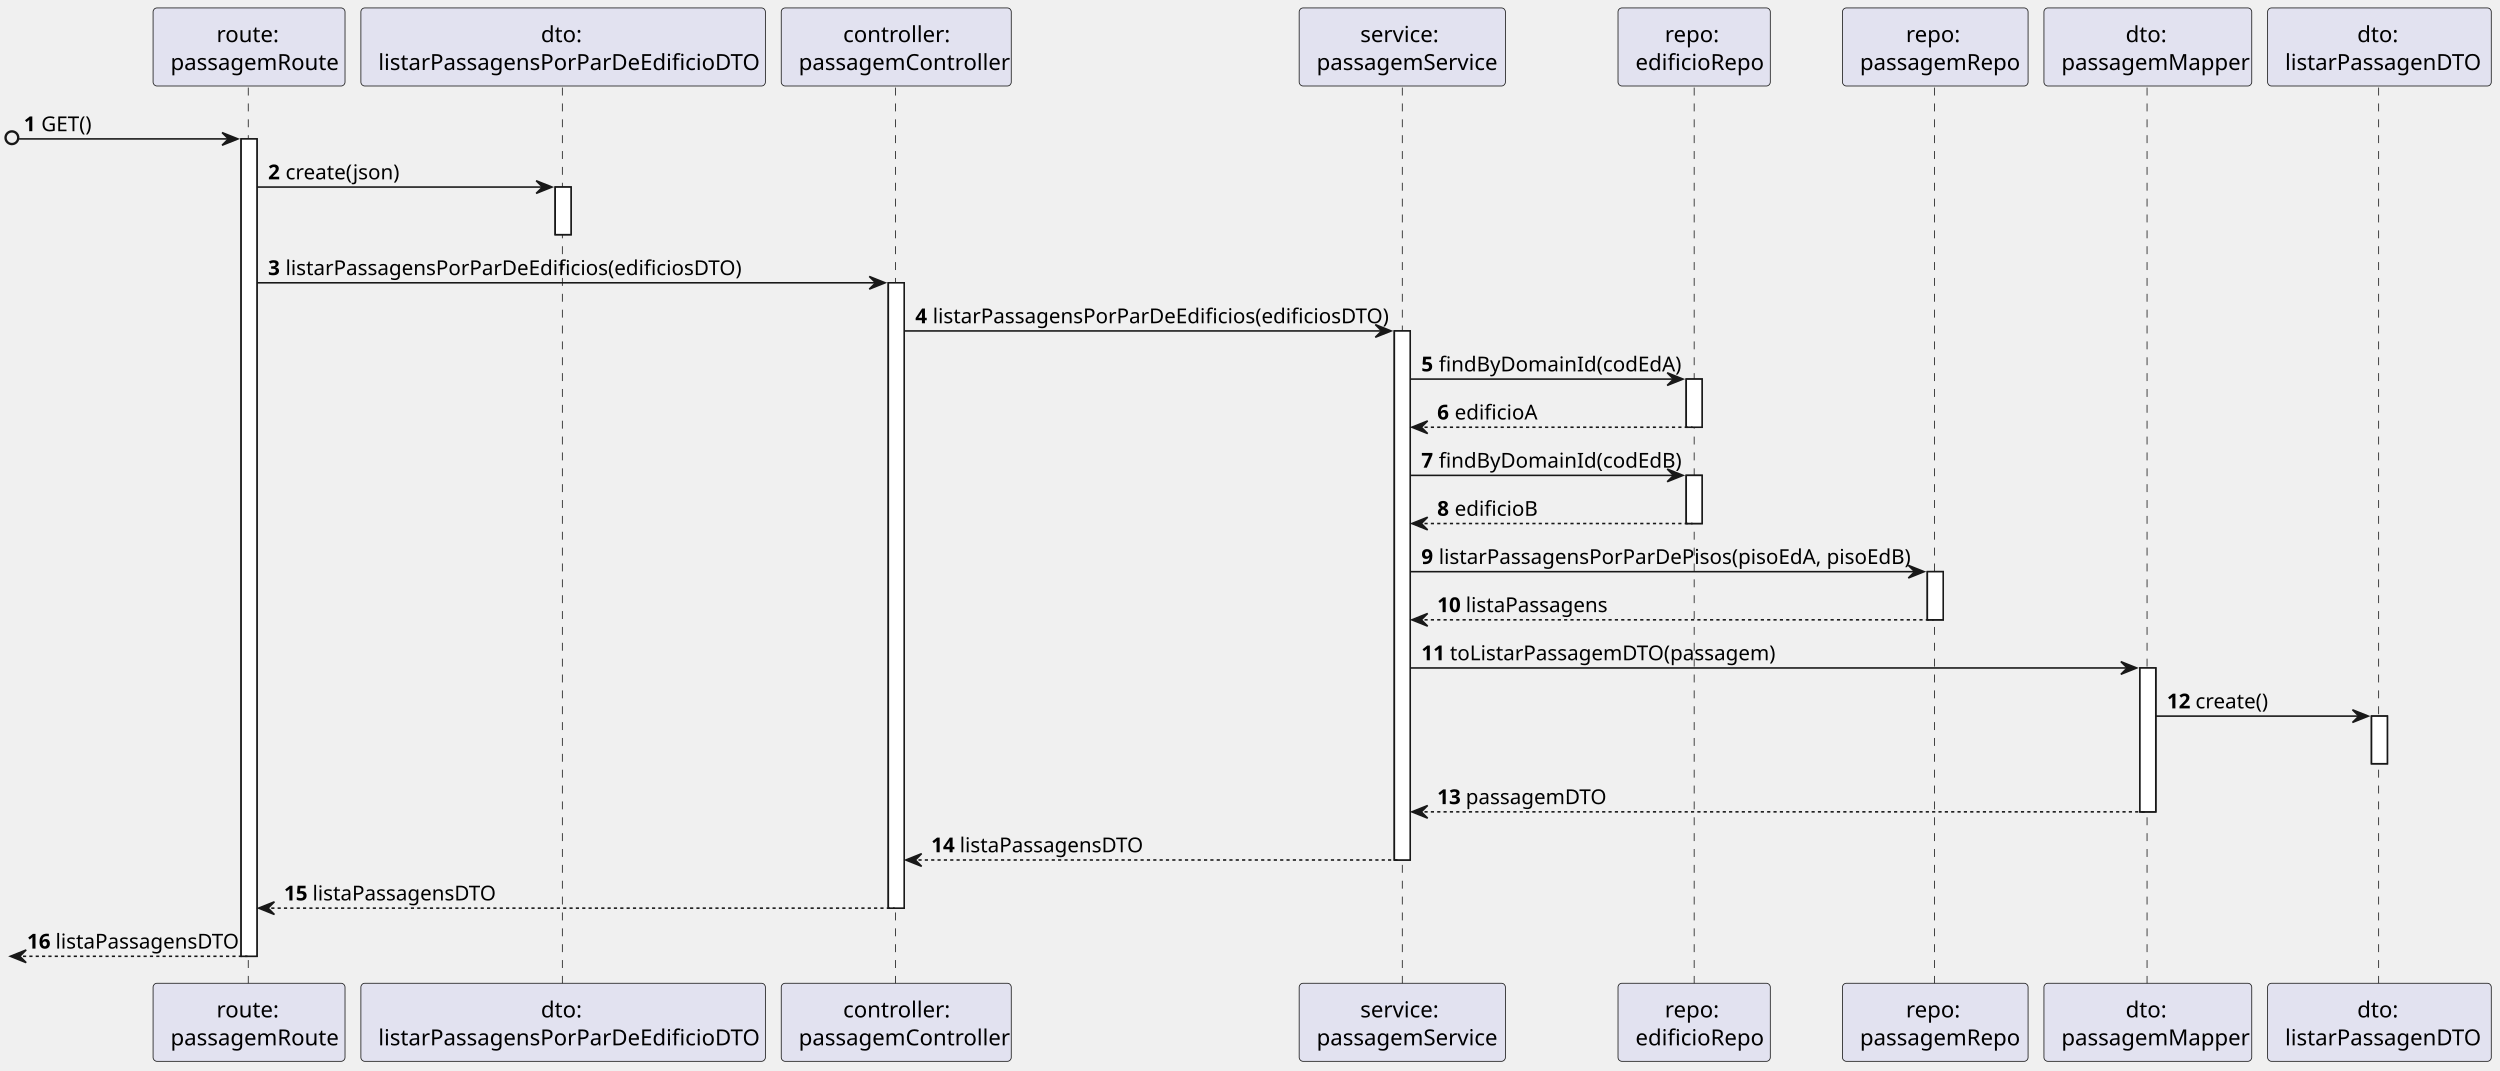
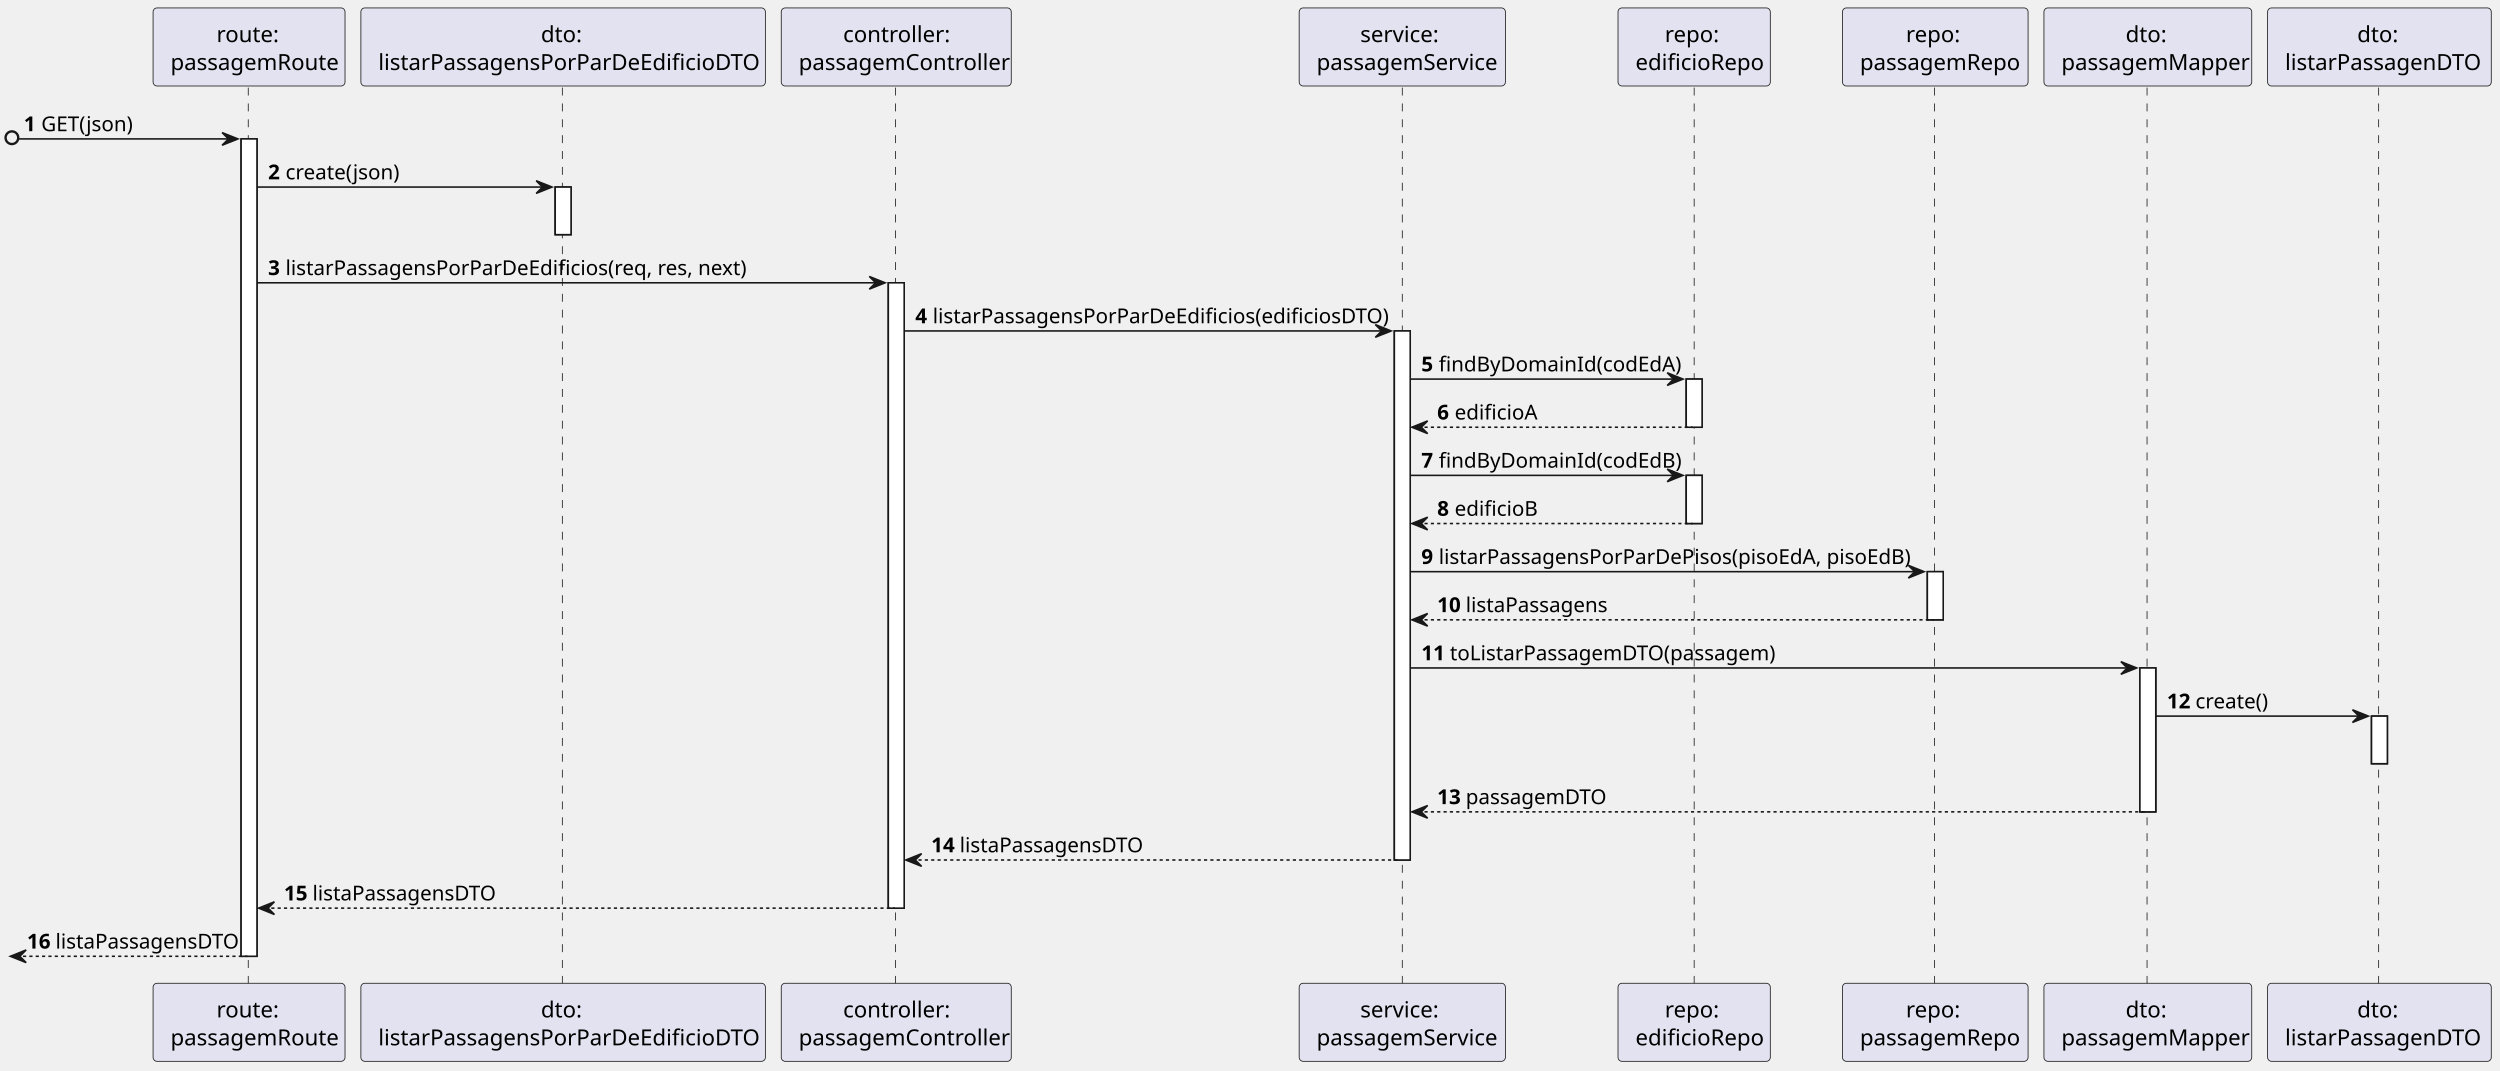
<svg xmlns="http://www.w3.org/2000/svg" contentStyleType="text/css" height="675px" preserveAspectRatio="none" style="width:1576px;height:675px;background:#FFFFFF;" version="1.1" viewBox="0 0 1576 675" width="1576px" zoomAndPan="magnify">
  <defs />
  <g>
    <rect fill="#FFFFFF" height="515.273" style="stroke:#181818;stroke-width:1.0;" width="10" x="152" y="87.57" />
    <rect fill="#FFFFFF" height="30" style="stroke:#181818;stroke-width:1.0;" width="10" x="350" y="117.922" />
    <rect fill="#FFFFFF" height="394.219" style="stroke:#181818;stroke-width:1.0;" width="10" x="560" y="178.273" />
    <rect fill="#FFFFFF" height="333.516" style="stroke:#181818;stroke-width:1.0;" width="10" x="879" y="208.625" />
    <rect fill="#FFFFFF" height="30.352" style="stroke:#181818;stroke-width:1.0;" width="10" x="1063" y="238.977" />
    <rect fill="#FFFFFF" height="30.352" style="stroke:#181818;stroke-width:1.0;" width="10" x="1063" y="299.68" />
    <rect fill="#FFFFFF" height="30.352" style="stroke:#181818;stroke-width:1.0;" width="10" x="1215" y="360.383" />
    <rect fill="#FFFFFF" height="90.703" style="stroke:#181818;stroke-width:1.0;" width="10" x="1349" y="421.086" />
    <rect fill="#FFFFFF" height="30" style="stroke:#181818;stroke-width:1.0;" width="10" x="1495" y="451.438" />
    <line style="stroke:#181818;stroke-width:0.5;stroke-dasharray:5.0,5.0;" x1="156.5" x2="156.5" y1="55.219" y2="620.844" />
    <line style="stroke:#181818;stroke-width:0.5;stroke-dasharray:5.0,5.0;" x1="354.5" x2="354.5" y1="55.219" y2="620.844" />
    <line style="stroke:#181818;stroke-width:0.5;stroke-dasharray:5.0,5.0;" x1="564.5" x2="564.5" y1="55.219" y2="620.844" />
    <line style="stroke:#181818;stroke-width:0.5;stroke-dasharray:5.0,5.0;" x1="884" x2="884" y1="55.219" y2="620.844" />
    <line style="stroke:#181818;stroke-width:0.5;stroke-dasharray:5.0,5.0;" x1="1068" x2="1068" y1="55.219" y2="620.844" />
    <line style="stroke:#181818;stroke-width:0.5;stroke-dasharray:5.0,5.0;" x1="1219.5" x2="1219.5" y1="55.219" y2="620.844" />
    <line style="stroke:#181818;stroke-width:0.5;stroke-dasharray:5.0,5.0;" x1="1353.5" x2="1353.5" y1="55.219" y2="620.844" />
    <line style="stroke:#181818;stroke-width:0.5;stroke-dasharray:5.0,5.0;" x1="1499.5" x2="1499.5" y1="55.219" y2="620.844" />
    <rect fill="#E2E2F0" height="49.219" rx="2.5" ry="2.5" style="stroke:#181818;stroke-width:0.5;" width="121" x="96.5" y="5" />
    <text fill="#000000" font-family="sans-serif" font-size="14" lengthAdjust="spacing" textLength="37" x="136.5" y="26.533">route:</text>
    <text fill="#000000" font-family="sans-serif" font-size="14" lengthAdjust="spacing" textLength="103" x="107.5" y="44.143">passagemRoute</text>
    <rect fill="#E2E2F0" height="49.219" rx="2.5" ry="2.5" style="stroke:#181818;stroke-width:0.5;" width="121" x="96.5" y="619.844" />
    <text fill="#000000" font-family="sans-serif" font-size="14" lengthAdjust="spacing" textLength="37" x="136.5" y="641.377">route:</text>
    <text fill="#000000" font-family="sans-serif" font-size="14" lengthAdjust="spacing" textLength="103" x="107.5" y="658.986">passagemRoute</text>
    <rect fill="#E2E2F0" height="49.219" rx="2.5" ry="2.5" style="stroke:#181818;stroke-width:0.5;" width="255" x="227.5" y="5" />
    <text fill="#000000" font-family="sans-serif" font-size="14" lengthAdjust="spacing" textLength="24" x="341" y="26.533">dto:</text>
    <text fill="#000000" font-family="sans-serif" font-size="14" lengthAdjust="spacing" textLength="237" x="238.5" y="44.143">listarPassagensPorParDeEdificioDTO</text>
    <rect fill="#E2E2F0" height="49.219" rx="2.5" ry="2.5" style="stroke:#181818;stroke-width:0.5;" width="255" x="227.5" y="619.844" />
    <text fill="#000000" font-family="sans-serif" font-size="14" lengthAdjust="spacing" textLength="24" x="341" y="641.377">dto:</text>
    <text fill="#000000" font-family="sans-serif" font-size="14" lengthAdjust="spacing" textLength="237" x="238.5" y="658.986">listarPassagensPorParDeEdificioDTO</text>
    <rect fill="#E2E2F0" height="49.219" rx="2.5" ry="2.5" style="stroke:#181818;stroke-width:0.5;" width="145" x="492.5" y="5" />
    <text fill="#000000" font-family="sans-serif" font-size="14" lengthAdjust="spacing" textLength="63" x="531.5" y="26.533">controller:</text>
    <text fill="#000000" font-family="sans-serif" font-size="14" lengthAdjust="spacing" textLength="127" x="503.5" y="44.143">passagemController</text>
    <rect fill="#E2E2F0" height="49.219" rx="2.5" ry="2.5" style="stroke:#181818;stroke-width:0.5;" width="145" x="492.5" y="619.844" />
    <text fill="#000000" font-family="sans-serif" font-size="14" lengthAdjust="spacing" textLength="63" x="531.5" y="641.377">controller:</text>
    <text fill="#000000" font-family="sans-serif" font-size="14" lengthAdjust="spacing" textLength="127" x="503.5" y="658.986">passagemController</text>
    <rect fill="#E2E2F0" height="49.219" rx="2.5" ry="2.5" style="stroke:#181818;stroke-width:0.5;" width="130" x="819" y="5" />
    <text fill="#000000" font-family="sans-serif" font-size="14" lengthAdjust="spacing" textLength="49" x="857.5" y="26.533">service:</text>
    <text fill="#000000" font-family="sans-serif" font-size="14" lengthAdjust="spacing" textLength="112" x="830" y="44.143">passagemService</text>
    <rect fill="#E2E2F0" height="49.219" rx="2.5" ry="2.5" style="stroke:#181818;stroke-width:0.5;" width="130" x="819" y="619.844" />
    <text fill="#000000" font-family="sans-serif" font-size="14" lengthAdjust="spacing" textLength="49" x="857.5" y="641.377">service:</text>
    <text fill="#000000" font-family="sans-serif" font-size="14" lengthAdjust="spacing" textLength="112" x="830" y="658.986">passagemService</text>
    <rect fill="#E2E2F0" height="49.219" rx="2.5" ry="2.5" style="stroke:#181818;stroke-width:0.5;" width="96" x="1020" y="5" />
    <text fill="#000000" font-family="sans-serif" font-size="14" lengthAdjust="spacing" textLength="33" x="1049.5" y="26.533">repo:</text>
    <text fill="#000000" font-family="sans-serif" font-size="14" lengthAdjust="spacing" textLength="78" x="1031" y="44.143">edificioRepo</text>
    <rect fill="#E2E2F0" height="49.219" rx="2.5" ry="2.5" style="stroke:#181818;stroke-width:0.5;" width="96" x="1020" y="619.844" />
    <text fill="#000000" font-family="sans-serif" font-size="14" lengthAdjust="spacing" textLength="33" x="1049.5" y="641.377">repo:</text>
    <text fill="#000000" font-family="sans-serif" font-size="14" lengthAdjust="spacing" textLength="78" x="1031" y="658.986">edificioRepo</text>
    <rect fill="#E2E2F0" height="49.219" rx="2.5" ry="2.5" style="stroke:#181818;stroke-width:0.5;" width="117" x="1161.5" y="5" />
    <text fill="#000000" font-family="sans-serif" font-size="14" lengthAdjust="spacing" textLength="33" x="1201.5" y="26.533">repo:</text>
    <text fill="#000000" font-family="sans-serif" font-size="14" lengthAdjust="spacing" textLength="99" x="1172.5" y="44.143">passagemRepo</text>
    <rect fill="#E2E2F0" height="49.219" rx="2.5" ry="2.5" style="stroke:#181818;stroke-width:0.5;" width="117" x="1161.5" y="619.844" />
    <text fill="#000000" font-family="sans-serif" font-size="14" lengthAdjust="spacing" textLength="33" x="1201.5" y="641.377">repo:</text>
    <text fill="#000000" font-family="sans-serif" font-size="14" lengthAdjust="spacing" textLength="99" x="1172.5" y="658.986">passagemRepo</text>
    <rect fill="#E2E2F0" height="49.219" rx="2.5" ry="2.5" style="stroke:#181818;stroke-width:0.5;" width="131" x="1288.5" y="5" />
    <text fill="#000000" font-family="sans-serif" font-size="14" lengthAdjust="spacing" textLength="24" x="1340" y="26.533">dto:</text>
    <text fill="#000000" font-family="sans-serif" font-size="14" lengthAdjust="spacing" textLength="113" x="1299.5" y="44.143">passagemMapper</text>
    <rect fill="#E2E2F0" height="49.219" rx="2.5" ry="2.5" style="stroke:#181818;stroke-width:0.5;" width="131" x="1288.5" y="619.844" />
    <text fill="#000000" font-family="sans-serif" font-size="14" lengthAdjust="spacing" textLength="24" x="1340" y="641.377">dto:</text>
    <text fill="#000000" font-family="sans-serif" font-size="14" lengthAdjust="spacing" textLength="113" x="1299.5" y="658.986">passagemMapper</text>
    <rect fill="#E2E2F0" height="49.219" rx="2.5" ry="2.5" style="stroke:#181818;stroke-width:0.5;" width="141" x="1429.5" y="5" />
    <text fill="#000000" font-family="sans-serif" font-size="14" lengthAdjust="spacing" textLength="24" x="1486" y="26.533">dto:</text>
    <text fill="#000000" font-family="sans-serif" font-size="14" lengthAdjust="spacing" textLength="123" x="1440.5" y="44.143">listarPassagenDTO</text>
    <rect fill="#E2E2F0" height="49.219" rx="2.5" ry="2.5" style="stroke:#181818;stroke-width:0.5;" width="141" x="1429.5" y="619.844" />
    <text fill="#000000" font-family="sans-serif" font-size="14" lengthAdjust="spacing" textLength="24" x="1486" y="641.377">dto:</text>
    <text fill="#000000" font-family="sans-serif" font-size="14" lengthAdjust="spacing" textLength="123" x="1440.5" y="658.986">listarPassagenDTO</text>
    <rect fill="#FFFFFF" height="515.273" style="stroke:#181818;stroke-width:1.0;" width="10" x="152" y="87.57" />
    <rect fill="#FFFFFF" height="30" style="stroke:#181818;stroke-width:1.0;" width="10" x="350" y="117.922" />
    <rect fill="#FFFFFF" height="394.219" style="stroke:#181818;stroke-width:1.0;" width="10" x="560" y="178.273" />
    <rect fill="#FFFFFF" height="333.516" style="stroke:#181818;stroke-width:1.0;" width="10" x="879" y="208.625" />
    <rect fill="#FFFFFF" height="30.352" style="stroke:#181818;stroke-width:1.0;" width="10" x="1063" y="238.977" />
    <rect fill="#FFFFFF" height="30.352" style="stroke:#181818;stroke-width:1.0;" width="10" x="1063" y="299.68" />
    <rect fill="#FFFFFF" height="30.352" style="stroke:#181818;stroke-width:1.0;" width="10" x="1215" y="360.383" />
    <rect fill="#FFFFFF" height="90.703" style="stroke:#181818;stroke-width:1.0;" width="10" x="1349" y="421.086" />
    <rect fill="#FFFFFF" height="30" style="stroke:#181818;stroke-width:1.0;" width="10" x="1495" y="451.438" />
    <ellipse cx="7.5" cy="86.82" fill="none" rx="4" ry="4" style="stroke:#181818;stroke-width:1.5;" />
    <polygon fill="#181818" points="140,83.57,150,87.57,140,91.57,144,87.57" style="stroke:#181818;stroke-width:1.0;" />
    <line style="stroke:#181818;stroke-width:1.0;" x1="12" x2="146" y1="87.57" y2="87.57" />
    <text fill="#000000" font-family="sans-serif" font-size="13" font-weight="bold" lengthAdjust="spacing" textLength="7" x="15" y="82.714">1</text>
-     <text fill="#000000" font-family="sans-serif" font-size="13" lengthAdjust="spacing" textLength="34" x="26" y="82.714">GET()</text>
+     <text fill="#000000" font-family="sans-serif" font-size="13" lengthAdjust="spacing" textLength="58" x="26" y="82.714">GET(json)</text>
    <polygon fill="#181818" points="338,113.922,348,117.922,338,121.922,342,117.922" style="stroke:#181818;stroke-width:1.0;" />
    <line style="stroke:#181818;stroke-width:1.0;" x1="162" x2="344" y1="117.922" y2="117.922" />
    <text fill="#000000" font-family="sans-serif" font-size="13" font-weight="bold" lengthAdjust="spacing" textLength="7" x="169" y="113.065">2</text>
    <text fill="#000000" font-family="sans-serif" font-size="13" lengthAdjust="spacing" textLength="68" x="180" y="113.065">create(json)</text>
    <polygon fill="#181818" points="548,174.273,558,178.273,548,182.273,552,178.273" style="stroke:#181818;stroke-width:1.0;" />
    <line style="stroke:#181818;stroke-width:1.0;" x1="162" x2="554" y1="178.273" y2="178.273" />
    <text fill="#000000" font-family="sans-serif" font-size="13" font-weight="bold" lengthAdjust="spacing" textLength="7" x="169" y="173.417">3</text>
-     <text fill="#000000" font-family="sans-serif" font-size="13" lengthAdjust="spacing" textLength="279" x="180" y="173.417">listarPassagensPorParDeEdificios(edificiosDTO)</text>
+     <text fill="#000000" font-family="sans-serif" font-size="13" lengthAdjust="spacing" textLength="283" x="180" y="173.417">listarPassagensPorParDeEdificios(req, res, next)</text>
    <polygon fill="#181818" points="867,204.625,877,208.625,867,212.625,871,208.625" style="stroke:#181818;stroke-width:1.0;" />
    <line style="stroke:#181818;stroke-width:1.0;" x1="570" x2="873" y1="208.625" y2="208.625" />
    <text fill="#000000" font-family="sans-serif" font-size="13" font-weight="bold" lengthAdjust="spacing" textLength="7" x="577" y="203.769">4</text>
    <text fill="#000000" font-family="sans-serif" font-size="13" lengthAdjust="spacing" textLength="279" x="588" y="203.769">listarPassagensPorParDeEdificios(edificiosDTO)</text>
    <polygon fill="#181818" points="1051,234.977,1061,238.977,1051,242.977,1055,238.977" style="stroke:#181818;stroke-width:1.0;" />
    <line style="stroke:#181818;stroke-width:1.0;" x1="889" x2="1057" y1="238.977" y2="238.977" />
    <text fill="#000000" font-family="sans-serif" font-size="13" font-weight="bold" lengthAdjust="spacing" textLength="7" x="896" y="234.12">5</text>
    <text fill="#000000" font-family="sans-serif" font-size="13" lengthAdjust="spacing" textLength="144" x="907" y="234.12">findByDomainId(codEdA)</text>
    <polygon fill="#181818" points="900,265.328,890,269.328,900,273.328,896,269.328" style="stroke:#181818;stroke-width:1.0;" />
    <line style="stroke:#181818;stroke-width:1.0;stroke-dasharray:2.0,2.0;" x1="894" x2="1067" y1="269.328" y2="269.328" />
    <text fill="#000000" font-family="sans-serif" font-size="13" font-weight="bold" lengthAdjust="spacing" textLength="7" x="906" y="264.472">6</text>
    <text fill="#000000" font-family="sans-serif" font-size="13" lengthAdjust="spacing" textLength="49" x="917" y="264.472">edificioA</text>
    <polygon fill="#181818" points="1051,295.68,1061,299.68,1051,303.68,1055,299.68" style="stroke:#181818;stroke-width:1.0;" />
    <line style="stroke:#181818;stroke-width:1.0;" x1="889" x2="1057" y1="299.68" y2="299.68" />
    <text fill="#000000" font-family="sans-serif" font-size="13" font-weight="bold" lengthAdjust="spacing" textLength="7" x="896" y="294.823">7</text>
    <text fill="#000000" font-family="sans-serif" font-size="13" lengthAdjust="spacing" textLength="144" x="907" y="294.823">findByDomainId(codEdB)</text>
    <polygon fill="#181818" points="900,326.031,890,330.031,900,334.031,896,330.031" style="stroke:#181818;stroke-width:1.0;" />
    <line style="stroke:#181818;stroke-width:1.0;stroke-dasharray:2.0,2.0;" x1="894" x2="1067" y1="330.031" y2="330.031" />
    <text fill="#000000" font-family="sans-serif" font-size="13" font-weight="bold" lengthAdjust="spacing" textLength="7" x="906" y="325.175">8</text>
    <text fill="#000000" font-family="sans-serif" font-size="13" lengthAdjust="spacing" textLength="49" x="917" y="325.175">edificioB</text>
    <polygon fill="#181818" points="1203,356.383,1213,360.383,1203,364.383,1207,360.383" style="stroke:#181818;stroke-width:1.0;" />
    <line style="stroke:#181818;stroke-width:1.0;" x1="889" x2="1209" y1="360.383" y2="360.383" />
    <text fill="#000000" font-family="sans-serif" font-size="13" font-weight="bold" lengthAdjust="spacing" textLength="7" x="896" y="355.526">9</text>
    <text fill="#000000" font-family="sans-serif" font-size="13" lengthAdjust="spacing" textLength="296" x="907" y="355.526">listarPassagensPorParDePisos(pisoEdA, pisoEdB)</text>
    <polygon fill="#181818" points="900,386.734,890,390.734,900,394.734,896,390.734" style="stroke:#181818;stroke-width:1.0;" />
    <line style="stroke:#181818;stroke-width:1.0;stroke-dasharray:2.0,2.0;" x1="894" x2="1219" y1="390.734" y2="390.734" />
    <text fill="#000000" font-family="sans-serif" font-size="13" font-weight="bold" lengthAdjust="spacing" textLength="14" x="906" y="385.878">10</text>
    <text fill="#000000" font-family="sans-serif" font-size="13" lengthAdjust="spacing" textLength="89" x="924" y="385.878">listaPassagens</text>
    <polygon fill="#181818" points="1337,417.086,1347,421.086,1337,425.086,1341,421.086" style="stroke:#181818;stroke-width:1.0;" />
    <line style="stroke:#181818;stroke-width:1.0;" x1="889" x2="1343" y1="421.086" y2="421.086" />
    <text fill="#000000" font-family="sans-serif" font-size="13" font-weight="bold" lengthAdjust="spacing" textLength="14" x="896" y="416.229">11</text>
    <text fill="#000000" font-family="sans-serif" font-size="13" lengthAdjust="spacing" textLength="199" x="914" y="416.229">toListarPassagemDTO(passagem)</text>
    <polygon fill="#181818" points="1483,447.438,1493,451.438,1483,455.438,1487,451.438" style="stroke:#181818;stroke-width:1.0;" />
    <line style="stroke:#181818;stroke-width:1.0;" x1="1359" x2="1489" y1="451.438" y2="451.438" />
    <text fill="#000000" font-family="sans-serif" font-size="13" font-weight="bold" lengthAdjust="spacing" textLength="14" x="1366" y="446.581">12</text>
    <text fill="#000000" font-family="sans-serif" font-size="13" lengthAdjust="spacing" textLength="44" x="1384" y="446.581">create()</text>
    <polygon fill="#181818" points="900,507.789,890,511.789,900,515.789,896,511.789" style="stroke:#181818;stroke-width:1.0;" />
    <line style="stroke:#181818;stroke-width:1.0;stroke-dasharray:2.0,2.0;" x1="894" x2="1353" y1="511.789" y2="511.789" />
    <text fill="#000000" font-family="sans-serif" font-size="13" font-weight="bold" lengthAdjust="spacing" textLength="14" x="906" y="506.933">13</text>
    <text fill="#000000" font-family="sans-serif" font-size="13" lengthAdjust="spacing" textLength="86" x="924" y="506.933">passagemDTO</text>
    <polygon fill="#181818" points="581,538.141,571,542.141,581,546.141,577,542.141" style="stroke:#181818;stroke-width:1.0;" />
    <line style="stroke:#181818;stroke-width:1.0;stroke-dasharray:2.0,2.0;" x1="575" x2="883" y1="542.141" y2="542.141" />
    <text fill="#000000" font-family="sans-serif" font-size="13" font-weight="bold" lengthAdjust="spacing" textLength="14" x="587" y="537.284">14</text>
    <text fill="#000000" font-family="sans-serif" font-size="13" lengthAdjust="spacing" textLength="115" x="605" y="537.284">listaPassagensDTO</text>
    <polygon fill="#181818" points="173,568.492,163,572.492,173,576.492,169,572.492" style="stroke:#181818;stroke-width:1.0;" />
    <line style="stroke:#181818;stroke-width:1.0;stroke-dasharray:2.0,2.0;" x1="167" x2="564" y1="572.492" y2="572.492" />
    <text fill="#000000" font-family="sans-serif" font-size="13" font-weight="bold" lengthAdjust="spacing" textLength="14" x="179" y="567.636">15</text>
    <text fill="#000000" font-family="sans-serif" font-size="13" lengthAdjust="spacing" textLength="115" x="197" y="567.636">listaPassagensDTO</text>
    <polygon fill="#181818" points="16.5,598.844,6.5,602.844,16.5,606.844,12.5,602.844" style="stroke:#181818;stroke-width:1.0;" />
    <line style="stroke:#181818;stroke-width:1.0;stroke-dasharray:2.0,2.0;" x1="14.5" x2="156" y1="602.844" y2="602.844" />
    <text fill="#000000" font-family="sans-serif" font-size="13" font-weight="bold" lengthAdjust="spacing" textLength="14" x="17" y="597.987">16</text>
    <text fill="#000000" font-family="sans-serif" font-size="13" lengthAdjust="spacing" textLength="115" x="35" y="597.987">listaPassagensDTO</text>
  </g>
</svg>
